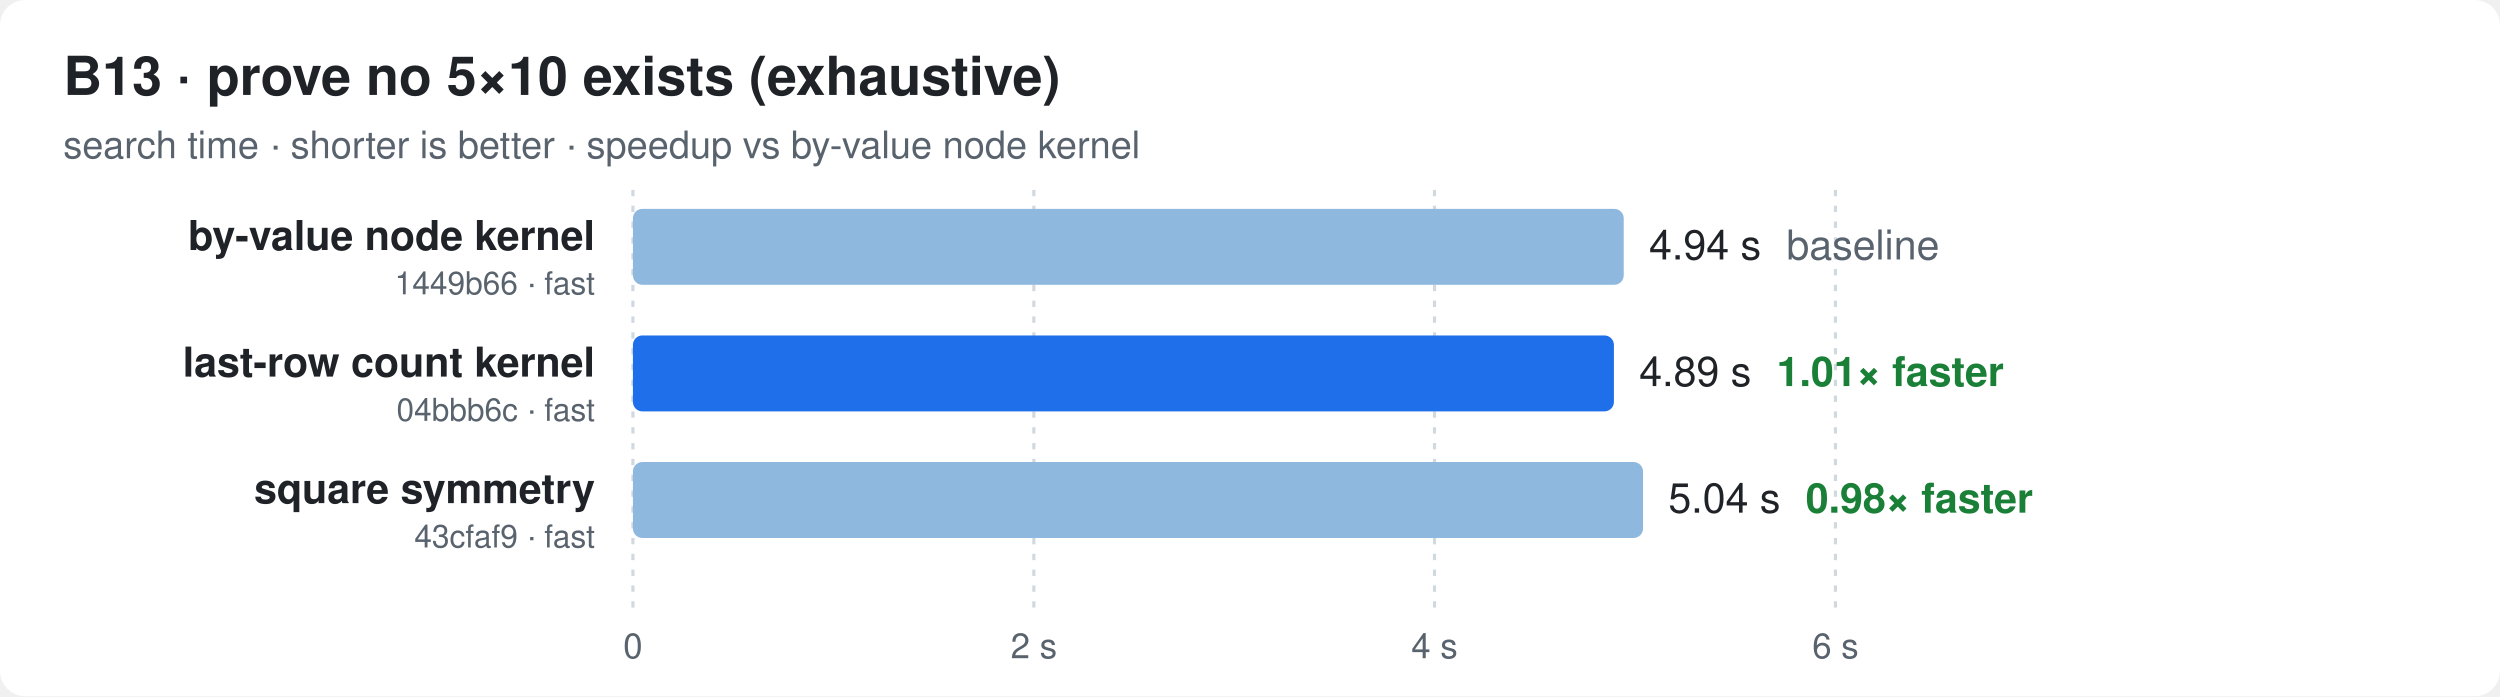
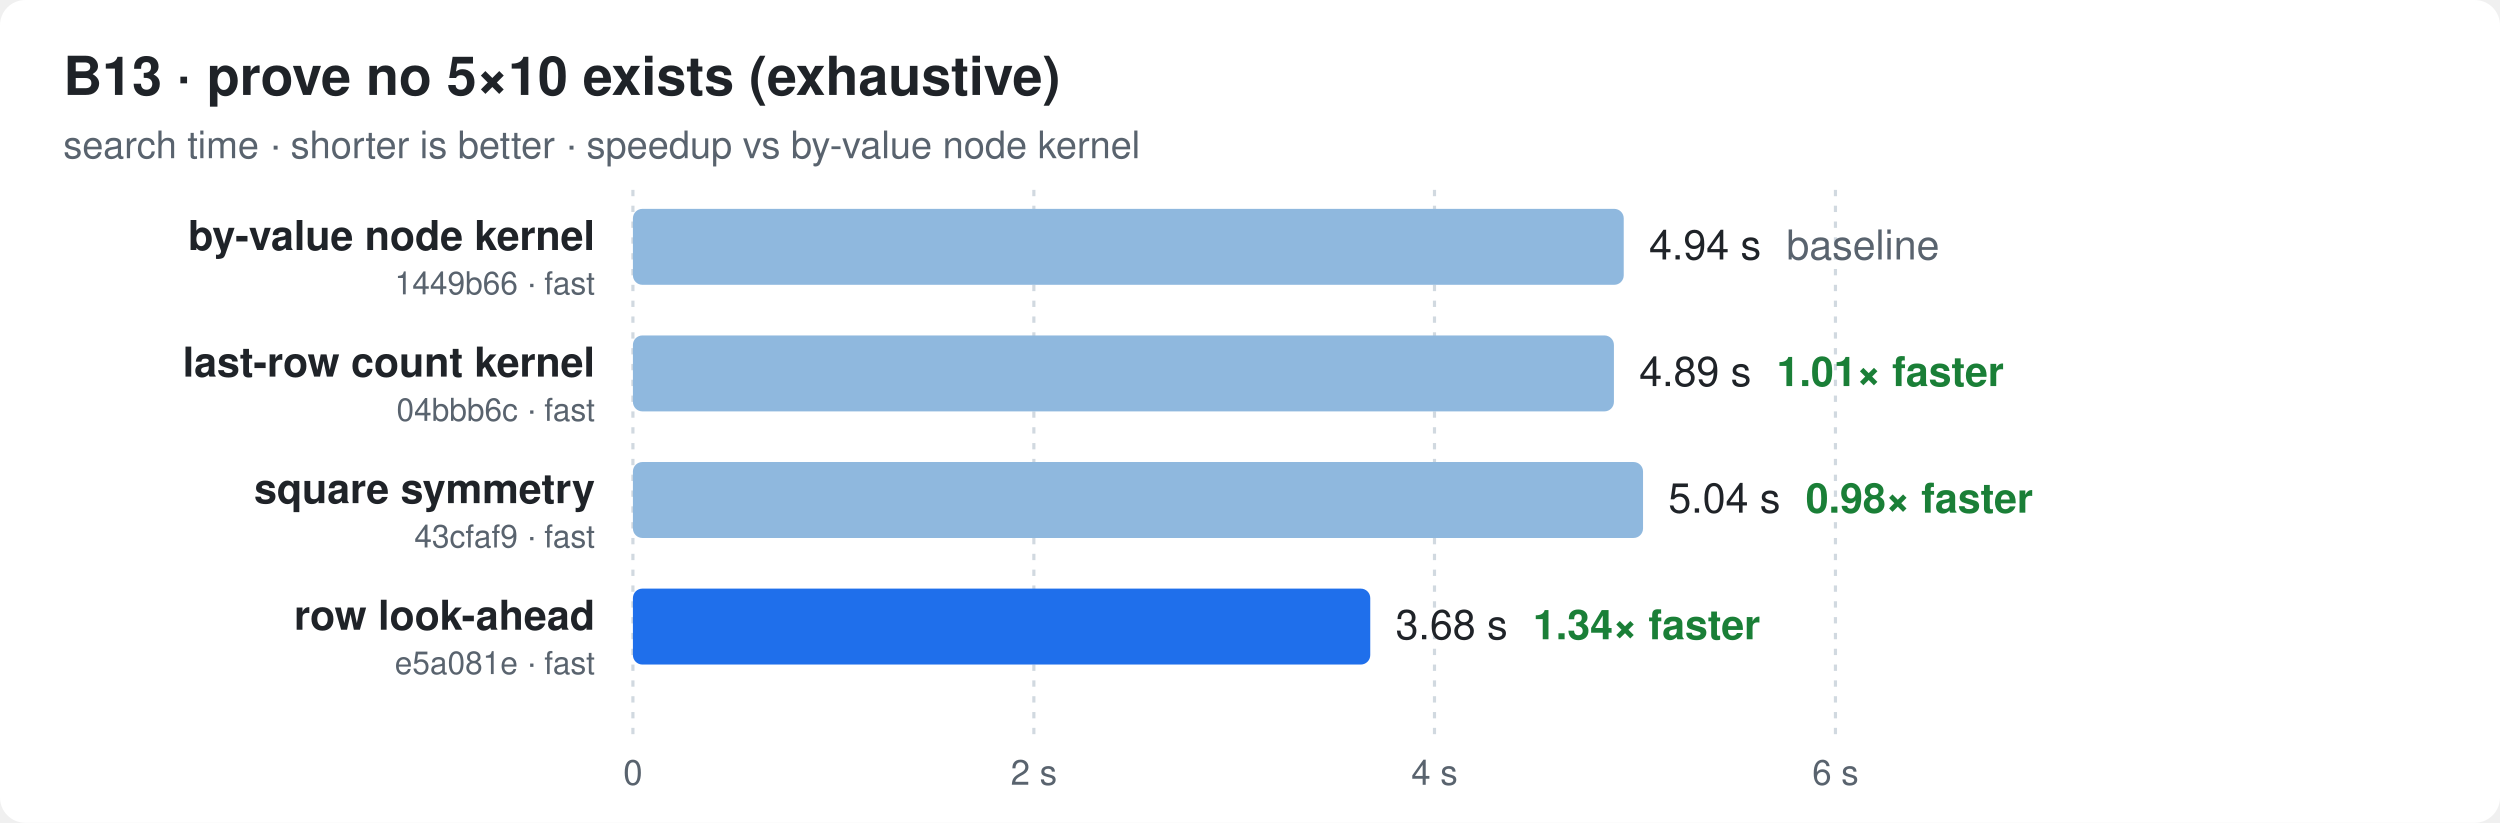
- <svg xmlns="http://www.w3.org/2000/svg" width="790" height="220" viewBox="0 0 790 220" font-family="ui-sans-serif,-apple-system,Segoe UI,Helvetica,Arial,sans-serif">
+ <svg xmlns="http://www.w3.org/2000/svg" width="790" height="260" viewBox="0 0 790 260" font-family="ui-sans-serif,-apple-system,Segoe UI,Helvetica,Arial,sans-serif">
  <style>
  .bg{fill:#ffffff} .t{fill:#1f2328} .m{fill:#59636e} .g{stroke:#d1d9e0}
  .bar{fill:#8fb8de} .best{fill:#1f6feb} .x{fill:#1a7f37;font-weight:600}
  @media (prefers-color-scheme: dark){
    .bg{fill:#0d1117} .t{fill:#e6edf3} .m{fill:#9198a1} .g{stroke:#30363d}
    .bar{fill:#2f5f8f} .best{fill:#4493f8} .x{fill:#3fb950}
  }
</style>
-   <rect class="bg" width="790" height="220" rx="8" />
+   <rect class="bg" width="790" height="260" rx="8" />
  <text class="t" x="20" y="30" font-size="17" font-weight="700">B13 · prove no 5×10 exists (exhaustive)</text>
  <text class="m" x="20" y="50" font-size="12">search time · shorter is better · speedup vs by-value node kernel</text>
-   <line class="g" x1="200.0" x2="200.0" y1="60" y2="192" stroke-dasharray="2 3" />
-   <text class="m" x="200.0" y="208" font-size="11" text-anchor="middle">0</text>
-   <line class="g" x1="326.7" x2="326.7" y1="60" y2="192" stroke-dasharray="2 3" />
-   <text class="m" x="326.7" y="208" font-size="11" text-anchor="middle">2 s</text>
-   <line class="g" x1="453.3" x2="453.3" y1="60" y2="192" stroke-dasharray="2 3" />
-   <text class="m" x="453.3" y="208" font-size="11" text-anchor="middle">4 s</text>
-   <line class="g" x1="580.0" x2="580.0" y1="60" y2="192" stroke-dasharray="2 3" />
-   <text class="m" x="580.0" y="208" font-size="11" text-anchor="middle">6 s</text>
+   <line class="g" x1="200.0" x2="200.0" y1="60" y2="232" stroke-dasharray="2 3" />
+   <text class="m" x="200.0" y="248" font-size="11" text-anchor="middle">0</text>
+   <line class="g" x1="326.7" x2="326.7" y1="60" y2="232" stroke-dasharray="2 3" />
+   <text class="m" x="326.7" y="248" font-size="11" text-anchor="middle">2 s</text>
+   <line class="g" x1="453.3" x2="453.3" y1="60" y2="232" stroke-dasharray="2 3" />
+   <text class="m" x="453.3" y="248" font-size="11" text-anchor="middle">4 s</text>
+   <line class="g" x1="580.0" x2="580.0" y1="60" y2="232" stroke-dasharray="2 3" />
+   <text class="m" x="580.0" y="248" font-size="11" text-anchor="middle">6 s</text>
  <text class="t" x="188" y="79.0" font-size="13" font-weight="600" text-anchor="end">by-value node kernel</text>
  <text class="m" x="188" y="93.0" font-size="10" text-anchor="end">1449b66 · fast</text>
  <rect class="bar" x="200" y="66" width="313.1" height="24" rx="3" />
  <text class="t" x="521.1" y="82.0" font-size="13">4.94 s<tspan class="m" dx="8">baseline</tspan>
  </text>
  <text class="t" x="188" y="119.0" font-size="13" font-weight="600" text-anchor="end">last-row count kernel</text>
  <text class="m" x="188" y="133.0" font-size="10" text-anchor="end">04bbb6c · fast</text>
-   <rect class="best" x="200" y="106" width="310.0" height="24" rx="3" />
+   <rect class="bar" x="200" y="106" width="310.0" height="24" rx="3" />
  <text class="t" x="518.0" y="122.0" font-size="13">4.89 s<tspan class="x" dx="8">1.01× faster</tspan>
  </text>
  <text class="t" x="188" y="159.0" font-size="13" font-weight="600" text-anchor="end">square symmetry</text>
  <text class="m" x="188" y="173.0" font-size="10" text-anchor="end">43cfaf9 · fast</text>
  <rect class="bar" x="200" y="146" width="319.2" height="24" rx="3" />
  <text class="t" x="527.2" y="162.0" font-size="13">5.04 s<tspan class="x" dx="8">0.98× faster</tspan>
  </text>
+   <text class="t" x="188" y="199.0" font-size="13" font-weight="600" text-anchor="end">row look-ahead</text>
+   <text class="m" x="188" y="213.0" font-size="10" text-anchor="end">e5a081e · fast</text>
+   <rect class="best" x="200" y="186" width="233.0" height="24" rx="3" />
+   <text class="t" x="441.0" y="202.0" font-size="13">3.68 s<tspan class="x" dx="8">1.34× faster</tspan>
+   </text>
</svg>
